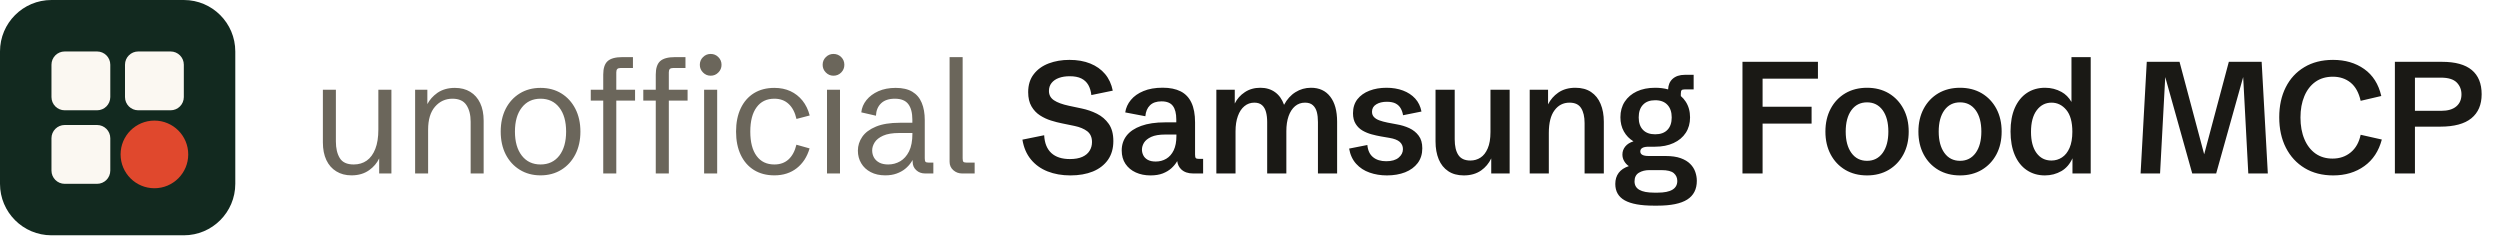
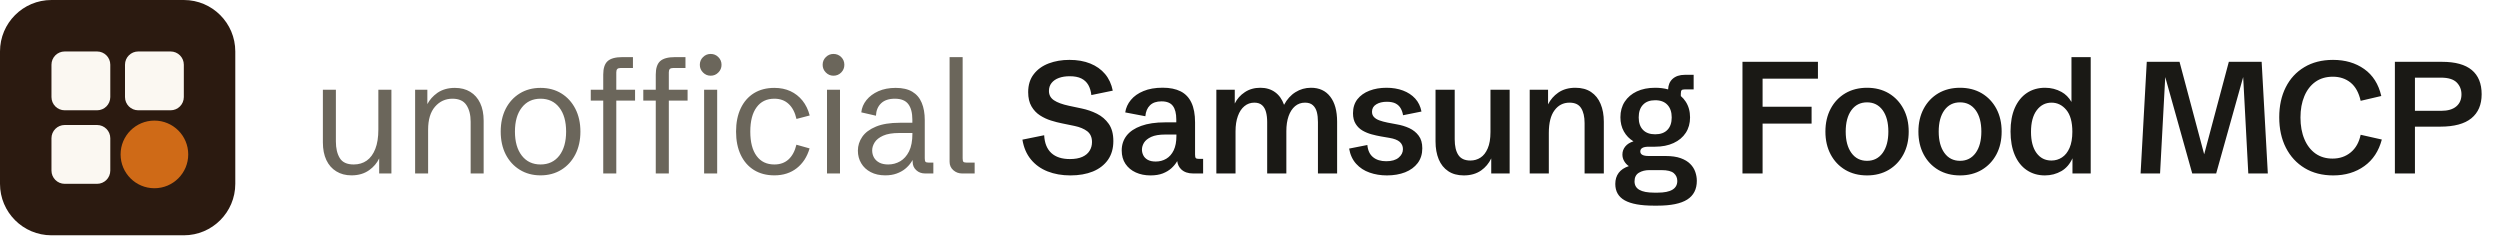
<svg xmlns="http://www.w3.org/2000/svg" viewBox="0 0 425 40" width="425" height="40" role="img" aria-label="Unofficial Samsung Food MCP">
  <g transform="scale(1.25)">
-     <rect width="32" height="32" rx="7" fill="#12291F" />
+     <rect width="32" height="32" rx="7" fill="#2B1A10" />
    <rect x="7" y="7" width="8" height="8" rx="1.8" fill="#FBF8F2" />
    <rect x="17" y="7" width="8" height="8" rx="1.8" fill="#FBF8F2" />
    <rect x="7" y="17" width="8" height="8" rx="1.8" fill="#FBF8F2" />
-     <circle cx="21" cy="21" r="4.6" fill="#E0482D" />
+     <circle cx="21" cy="21" r="4.6" fill="#CF6A17" />
  </g>
  <g transform="translate(53 29.49)">
    <path fill="#6B665B" d="M6.75 0.32Q5.26 0.32 4.17-0.36Q3.07-1.03 2.48-2.28Q1.89-3.53 1.89-5.27L1.89-14.24L4.10-14.24L4.10-5.44Q4.10-3.70 4.76-2.62Q5.42-1.53 7.13-1.53Q8.41-1.53 9.35-2.19Q10.28-2.85 10.80-4.17Q11.32-5.48 11.32-7.46L11.32-14.24L13.54-14.24L13.54 0L11.46 0L11.46-2.56Q10.90-1.38 9.77-0.57Q8.53 0.32 6.75 0.32M19.78 0L17.57 0L17.57-14.24L19.65-14.24L19.65-11.79Q20.22-12.89 21.35-13.70Q22.58-14.55 24.33-14.55Q25.85-14.55 26.94-13.88Q28.04-13.21 28.63-11.96Q29.22-10.72 29.22-8.96L29.22 0L27.01 0L27.01-8.79Q27.01-10.55 26.29-11.63Q25.57-12.71 23.92-12.71Q22.14-12.71 20.96-11.36Q19.78-10.01 19.78-7.45M38.89 0.32Q36.89 0.32 35.36-0.63Q33.83-1.57 32.97-3.24Q32.12-4.92 32.12-7.12Q32.12-9.32 32.97-11Q33.83-12.67 35.36-13.61Q36.89-14.55 38.89-14.55Q40.90-14.55 42.43-13.61Q43.95-12.67 44.81-11Q45.67-9.32 45.67-7.12Q45.67-4.92 44.81-3.24Q43.95-1.57 42.43-0.63Q40.90 0.32 38.89 0.32M38.89-1.53Q40.91-1.53 42.08-3.03Q43.24-4.54 43.24-7.12Q43.24-9.72 42.08-11.21Q40.91-12.71 38.89-12.71Q36.88-12.71 35.71-11.21Q34.54-9.72 34.54-7.12Q34.54-4.54 35.71-3.03Q36.88-1.53 38.89-1.53M51.77 0L49.55 0L49.55-12.39L47.43-12.39L47.43-14.24L49.55-14.24L49.55-16.82Q49.55-18.42 50.30-19.10Q51.05-19.78 52.82-19.78L54.60-19.78L54.60-17.93L52.50-17.93Q52.11-17.93 51.94-17.76Q51.77-17.59 51.77-17.19L51.77-14.24L54.96-14.24L54.96-12.39L51.77-12.39M60.70 0L58.48 0L58.48-12.39L56.36-12.39L56.36-14.24L58.48-14.24L58.48-16.82Q58.48-18.42 59.23-19.10Q59.99-19.78 61.75-19.78L63.53-19.78L63.53-17.93L61.44-17.93Q61.04-17.93 60.87-17.76Q60.70-17.59 60.70-17.19L60.70-14.24L63.89-14.24L63.89-12.39L60.70-12.39M68.92 0L66.70 0L66.70-14.24L68.92-14.24L68.92 0M67.81-16.62Q67.05-16.62 66.51-17.17Q65.97-17.71 65.97-18.47Q65.97-19.25 66.51-19.78Q67.05-20.32 67.81-20.32Q68.59-20.32 69.12-19.78Q69.66-19.25 69.66-18.47Q69.66-17.71 69.12-17.17Q68.59-16.62 67.81-16.62M78.64 0.32Q76.64 0.32 75.17-0.59Q73.71-1.50 72.92-3.17Q72.13-4.84 72.13-7.12Q72.13-9.40 72.92-11.07Q73.71-12.74 75.17-13.65Q76.64-14.55 78.64-14.55Q80.17-14.55 81.38-13.99Q82.58-13.43 83.42-12.39Q84.26-11.34 84.65-9.86L82.40-9.27Q82.03-10.93 81.07-11.82Q80.12-12.71 78.64-12.71Q76.68-12.71 75.62-11.25Q74.55-9.80 74.55-7.12Q74.55-4.43 75.62-2.98Q76.68-1.53 78.64-1.53Q80.11-1.53 81.05-2.39Q82-3.26 82.39-4.89L84.63-4.26Q84.31-3.18 83.76-2.33Q83.20-1.49 82.45-0.90Q81.69-0.30 80.73 0.01Q79.78 0.32 78.64 0.32M89.80 0L87.59 0L87.59-14.24L89.80-14.24L89.80 0M88.69-16.62Q87.93-16.62 87.39-17.17Q86.85-17.71 86.85-18.47Q86.85-19.25 87.39-19.78Q87.93-20.32 88.69-20.32Q89.47-20.32 90.01-19.78Q90.54-19.25 90.54-18.47Q90.54-17.71 90.01-17.17Q89.47-16.62 88.69-16.62M97.49 0.32Q96.07 0.32 95.02-0.23Q93.97-0.78 93.41-1.73Q92.84-2.68 92.84-3.88Q92.84-5.15 93.59-6.24Q94.34-7.32 95.92-7.97Q97.49-8.62 99.96-8.62L102.10-8.62L102.10-9.16Q102.10-10.88 101.41-11.79Q100.72-12.71 99.12-12.71Q97.60-12.71 96.78-11.92Q95.97-11.14 95.91-9.82L93.42-10.39Q93.54-11.54 94.30-12.48Q95.06-13.42 96.33-13.99Q97.60-14.55 99.27-14.55Q101-14.55 102.09-13.90Q103.18-13.25 103.69-12.02Q104.21-10.80 104.21-9.07L104.21-2.57Q104.21-2.14 104.33-1.99Q104.46-1.85 104.86-1.85L105.67-1.85L105.67 0L104.26 0Q103.36 0 102.76-0.56Q102.15-1.12 102.15-1.98L102.15-2.29Q102.03-2.07 101.87-1.86Q101.48-1.28 100.87-0.78Q100.26-0.29 99.43 0.01Q98.59 0.32 97.49 0.32M98-1.53Q99.09-1.53 100.03-2.07Q100.96-2.61 101.54-3.76Q102.11-4.92 102.11-6.76L102.11-6.88L99.88-6.88Q98.13-6.88 97.12-6.42Q96.11-5.96 95.69-5.28Q95.27-4.60 95.27-3.93Q95.27-3.26 95.57-2.72Q95.87-2.18 96.48-1.85Q97.09-1.53 98-1.53M112.69 0L110.54 0Q109.70 0 109.06-0.56Q108.43-1.12 108.43-1.98L108.43-19.78L110.65-19.78L110.65-2.57Q110.65-2.14 110.77-1.99Q110.90-1.85 111.30-1.85L112.69-1.85" />
    <path fill="#1A1915" d="M128.97 0.33Q126.82 0.33 125.09-0.35Q123.37-1.03 122.25-2.39Q121.14-3.74 120.81-5.75L124.51-6.50Q124.61-4.50 125.73-3.47Q126.85-2.45 128.88-2.45Q130.18-2.45 131.01-2.83Q131.83-3.20 132.23-3.86Q132.64-4.51 132.64-5.34Q132.64-6.55 131.83-7.18Q131.01-7.80 129.67-8.08L127.53-8.52Q126.66-8.69 125.67-9Q124.67-9.31 123.79-9.88Q122.91-10.45 122.35-11.41Q121.79-12.37 121.79-13.82Q121.79-15.66 122.74-16.88Q123.68-18.10 125.28-18.71Q126.87-19.31 128.80-19.31Q130.82-19.31 132.35-18.69Q133.88-18.07 134.86-16.91Q135.84-15.74 136.17-14.08L132.53-13.33Q132.42-14.33 132.01-15.05Q131.59-15.77 130.83-16.15Q130.07-16.53 128.84-16.53Q127.80-16.53 127.01-16.24Q126.22-15.95 125.77-15.39Q125.32-14.83 125.32-14.03Q125.32-13.01 126.18-12.44Q127.03-11.87 128.71-11.51L130.88-11.05Q132.24-10.77 133.47-10.16Q134.71-9.54 135.49-8.43Q136.27-7.32 136.27-5.51Q136.27-3.64 135.36-2.33Q134.44-1.02 132.80-0.34Q131.16 0.33 128.97 0.33M142.58 0.33Q141.19 0.33 140.09-0.17Q138.98-0.67 138.33-1.63Q137.69-2.58 137.69-3.92Q137.69-5.35 138.52-6.43Q139.36-7.50 141-8.09Q142.64-8.69 145.07-8.69L146.97-8.69L146.97-9.18Q146.97-10.71 146.39-11.48Q145.81-12.26 144.46-12.26Q143.18-12.26 142.50-11.59Q141.81-10.92 141.71-9.73L138.29-10.38Q138.46-11.55 139.25-12.50Q140.03-13.45 141.39-14.01Q142.75-14.58 144.66-14.58Q146.48-14.58 147.71-13.96Q148.93-13.34 149.54-12.04Q150.16-10.74 150.16-8.69L150.16-3.22Q150.16-2.77 150.28-2.62Q150.41-2.48 150.82-2.48L151.53-2.48L151.53 0L149.83 0Q148.54 0 147.81-0.70Q147.24-1.24 147.13-2.10Q147.11-2.07 147.10-2.06Q146.74-1.44 146.15-0.90Q145.56-0.36 144.68-0.01Q143.80 0.33 142.58 0.33M143.47-2.03Q144.46-2.03 145.26-2.50Q146.06-2.97 146.53-3.94Q146.99-4.90 146.99-6.38L146.99-6.62L145.12-6.62Q143.58-6.62 142.71-6.22Q141.84-5.81 141.48-5.23Q141.13-4.64 141.13-4.06Q141.13-3.56 141.36-3.09Q141.59-2.62 142.10-2.33Q142.62-2.03 143.47-2.03M157.04 0L153.78 0L153.78-14.24L156.91-14.24L156.91-11.89Q157.49-13.08 158.62-13.82Q159.74-14.57 161.26-14.57Q162.72-14.57 163.76-13.82Q164.79-13.08 165.29-11.67Q166.04-13.08 167.23-13.82Q168.42-14.57 169.87-14.57Q171.98-14.57 173.14-13.06Q174.31-11.56 174.31-8.79L174.31 0L171.05 0L171.05-8.75Q171.05-9.72 170.86-10.45Q170.66-11.19 170.18-11.61Q169.71-12.04 168.85-12.04Q167.88-12.04 167.16-11.44Q166.45-10.84 166.06-9.75Q165.68-8.66 165.68-7.19L165.68 0L162.42 0L162.42-8.75Q162.42-9.72 162.22-10.45Q162.02-11.19 161.55-11.61Q161.07-12.04 160.24-12.04Q159.27-12.04 158.55-11.44Q157.83-10.85 157.44-9.76Q157.04-8.67 157.04-7.17M182.77 0.33Q181.19 0.33 179.83-0.15Q178.46-0.63 177.55-1.64Q176.63-2.65 176.35-4.23L179.45-4.84Q179.58-3.45 180.42-2.77Q181.26-2.08 182.66-2.08Q184.04-2.08 184.77-2.69Q185.50-3.30 185.50-4.14Q185.50-4.88 184.96-5.37Q184.41-5.85 183.21-6.05L181.75-6.30Q181.01-6.43 180.19-6.65Q179.37-6.87 178.65-7.28Q177.92-7.70 177.47-8.42Q177.01-9.14 177.01-10.24Q177.01-11.65 177.76-12.62Q178.52-13.58 179.80-14.07Q181.09-14.57 182.70-14.57Q184.26-14.57 185.51-14.10Q186.76-13.63 187.58-12.74Q188.40-11.84 188.65-10.53L185.52-9.90Q185.42-10.53 185.13-11.05Q184.84-11.58 184.27-11.89Q183.70-12.19 182.76-12.19Q181.67-12.19 180.96-11.75Q180.24-11.31 180.24-10.49Q180.24-9.95 180.57-9.60Q180.89-9.25 181.48-9.03Q182.08-8.81 182.88-8.65L184.46-8.35Q185.58-8.16 186.57-7.71Q187.56-7.25 188.17-6.43Q188.79-5.62 188.79-4.28Q188.79-2.81 188.01-1.77Q187.23-0.74 185.87-0.20Q184.51 0.33 182.77 0.33M195.85 0.33Q194.27 0.33 193.20-0.39Q192.12-1.11 191.58-2.41Q191.04-3.72 191.04-5.44L191.04-14.24L194.30-14.24L194.30-5.80Q194.30-4.07 194.92-3.14Q195.54-2.20 196.97-2.20Q197.92-2.20 198.69-2.70Q199.45-3.19 199.91-4.26Q200.38-5.33 200.38-7.05L200.38-14.24L203.64-14.24L203.64 0L200.51 0L200.51-2.56Q199.90-1.29 198.79-0.51Q197.58 0.33 195.85 0.33M210.30 0L207.05 0L207.05-14.24L210.17-14.24L210.17-11.75Q210.79-12.97 211.90-13.74Q213.10-14.57 214.81-14.57Q216.41-14.57 217.48-13.85Q218.56-13.13 219.10-11.83Q219.65-10.53 219.65-8.79L219.65 0L216.38 0L216.38-8.57Q216.38-10.18 215.79-11.11Q215.21-12.04 213.82-12.04Q212.23-12.04 211.27-10.74Q210.30-9.45 210.30-6.88M228.77 5.47L228.15 5.47Q224.81 5.47 223.20 4.57Q221.60 3.67 221.60 1.78Q221.60 0.66 222.18-0.11Q222.75-0.87 223.90-1.25Q223.41-1.58 223.11-2.10Q222.81-2.61 222.81-3.22Q222.81-3.99 223.30-4.59Q223.79-5.19 224.69-5.46Q223.65-6.09 223.06-7.14Q222.47-8.19 222.47-9.56Q222.47-11.07 223.20-12.20Q223.94-13.33 225.26-13.95Q226.59-14.57 228.38-14.57Q229.58-14.57 230.58-14.29Q230.62-15.42 231.34-16.08Q232.11-16.77 233.41-16.77L234.92-16.77L234.92-14.29L233.40-14.29Q232.99-14.29 232.87-14.15Q232.74-14 232.74-13.55L232.74-13.16Q233.23-12.74 233.57-12.21Q234.31-11.07 234.31-9.53Q234.31-8.03 233.58-6.91Q232.85-5.79 231.50-5.17Q230.16-4.55 228.35-4.55L227.28-4.55Q225.85-4.55 225.85-3.74Q225.85-2.97 227.27-2.97L230.14-2.97Q231.69-2.97 232.72-2.60Q233.74-2.23 234.34-1.62Q234.94-1.02 235.20-0.26Q235.46 0.49 235.46 1.25Q235.46 3.40 233.82 4.44Q232.19 5.47 228.77 5.47M228.38-6.66Q229.74-6.66 230.46-7.41Q231.19-8.16 231.19-9.53Q231.19-10.90 230.46-11.67Q229.74-12.45 228.38-12.45Q227.03-12.45 226.31-11.68Q225.58-10.92 225.58-9.53Q225.58-8.16 226.31-7.41Q227.03-6.66 228.38-6.66M228.21 3.26L228.81 3.26Q232.14 3.26 232.14 1.27Q232.14 0.47 231.55-0.05Q230.96-0.57 229.46-0.57L227.38-0.57Q226.36-0.57 225.62-0.13Q224.87 0.32 224.87 1.34Q224.87 2.31 225.69 2.78Q226.51 3.26 228.21 3.26M246.64 0L243.22 0L243.22-18.98L256.05-18.98L256.05-16.12L246.64-16.12L246.64-11.35L254.97-11.35L254.97-8.48L246.64-8.48M264.40 0.33Q262.30 0.33 260.70-0.61Q259.10-1.56 258.21-3.24Q257.32-4.92 257.32-7.12Q257.32-9.32 258.21-11Q259.10-12.68 260.70-13.63Q262.30-14.57 264.40-14.57Q266.49-14.57 268.09-13.63Q269.68-12.68 270.58-11Q271.48-9.32 271.48-7.12Q271.48-4.92 270.58-3.24Q269.68-1.56 268.08-0.61Q266.48 0.33 264.40 0.33M264.40-2.15Q266.07-2.15 267.05-3.49Q268.02-4.83 268.02-7.12Q268.02-9.43 267.05-10.76Q266.07-12.09 264.40-12.09Q262.71-12.09 261.74-10.76Q260.77-9.43 260.77-7.12Q260.77-4.83 261.74-3.49Q262.71-2.15 264.40-2.15M280.21 0.33Q278.11 0.33 276.51-0.61Q274.91-1.56 274.02-3.24Q273.13-4.92 273.13-7.12Q273.13-9.32 274.02-11Q274.91-12.68 276.51-13.63Q278.11-14.57 280.21-14.57Q282.30-14.57 283.90-13.63Q285.49-12.68 286.39-11Q287.28-9.32 287.28-7.12Q287.28-4.92 286.39-3.24Q285.49-1.56 283.89-0.61Q282.29 0.33 280.21 0.33M280.21-2.15Q281.88-2.15 282.86-3.49Q283.83-4.83 283.83-7.12Q283.83-9.43 282.86-10.76Q281.88-12.09 280.21-12.09Q278.52-12.09 277.55-10.76Q276.58-9.43 276.58-7.12Q276.58-4.83 277.55-3.49Q278.52-2.15 280.21-2.15M294.63 0.33Q292.88 0.33 291.55-0.57Q290.23-1.46 289.51-3.14Q288.79-4.83 288.79-7.15Q288.79-9.47 289.51-11.13Q290.24-12.79 291.56-13.68Q292.89-14.57 294.67-14.57Q296.17-14.57 297.46-13.86Q298.48-13.30 299.15-12.16L299.15-19.78L302.42-19.78L302.42 0L299.32 0L299.32-2.58Q298.66-1.12 297.45-0.41Q296.17 0.33 294.63 0.33M295.74-2.20Q296.74-2.20 297.54-2.73Q298.35-3.26 298.82-4.34Q299.30-5.43 299.30-7.09Q299.30-9.58 298.27-10.81Q297.24-12.04 295.76-12.04Q294.21-12.04 293.24-10.74Q292.27-9.44 292.27-7.07Q292.27-4.77 293.20-3.49Q294.14-2.20 295.74-2.20M314.21 0L310.90 0L311.95-18.98L317.52-18.98L321.71-3.26L325.90-18.98L331.48-18.98L332.53 0L329.21 0L328.34-16.39L323.75 0L319.68 0L315.09-16.39M343.65 0.33Q340.86 0.33 338.80-0.91Q336.74-2.15 335.60-4.38Q334.47-6.60 334.47-9.56Q334.47-12.45 335.57-14.64Q336.67-16.84 338.73-18.07Q340.79-19.31 343.62-19.31Q346.71-19.31 348.91-17.76Q351.12-16.20 351.82-13.17L348.31-12.35Q347.85-14.42 346.61-15.44Q345.36-16.45 343.59-16.45Q341.85-16.45 340.62-15.58Q339.39-14.70 338.74-13.14Q338.08-11.58 338.08-9.51Q338.08-7.41 338.75-5.83Q339.41-4.26 340.63-3.39Q341.85-2.53 343.53-2.53Q345.35-2.53 346.63-3.59Q347.91-4.65 348.31-6.58L351.91-5.77Q351.13-2.82 348.93-1.25Q346.73 0.33 343.65 0.33M357.54 0L354.13 0L354.13-18.98L362.16-18.98Q365.52-18.98 367.20-17.59Q368.88-16.19 368.88-13.47Q368.88-10.80 367.13-9.38Q365.39-7.96 361.84-7.96L357.54-7.96L357.54 0M357.54-16.29L357.54-10.65L362-10.65Q363.69-10.65 364.57-11.40Q365.45-12.14 365.45-13.45Q365.45-14.65 364.64-15.47Q363.82-16.29 361.96-16.29" />
  </g>
</svg>
